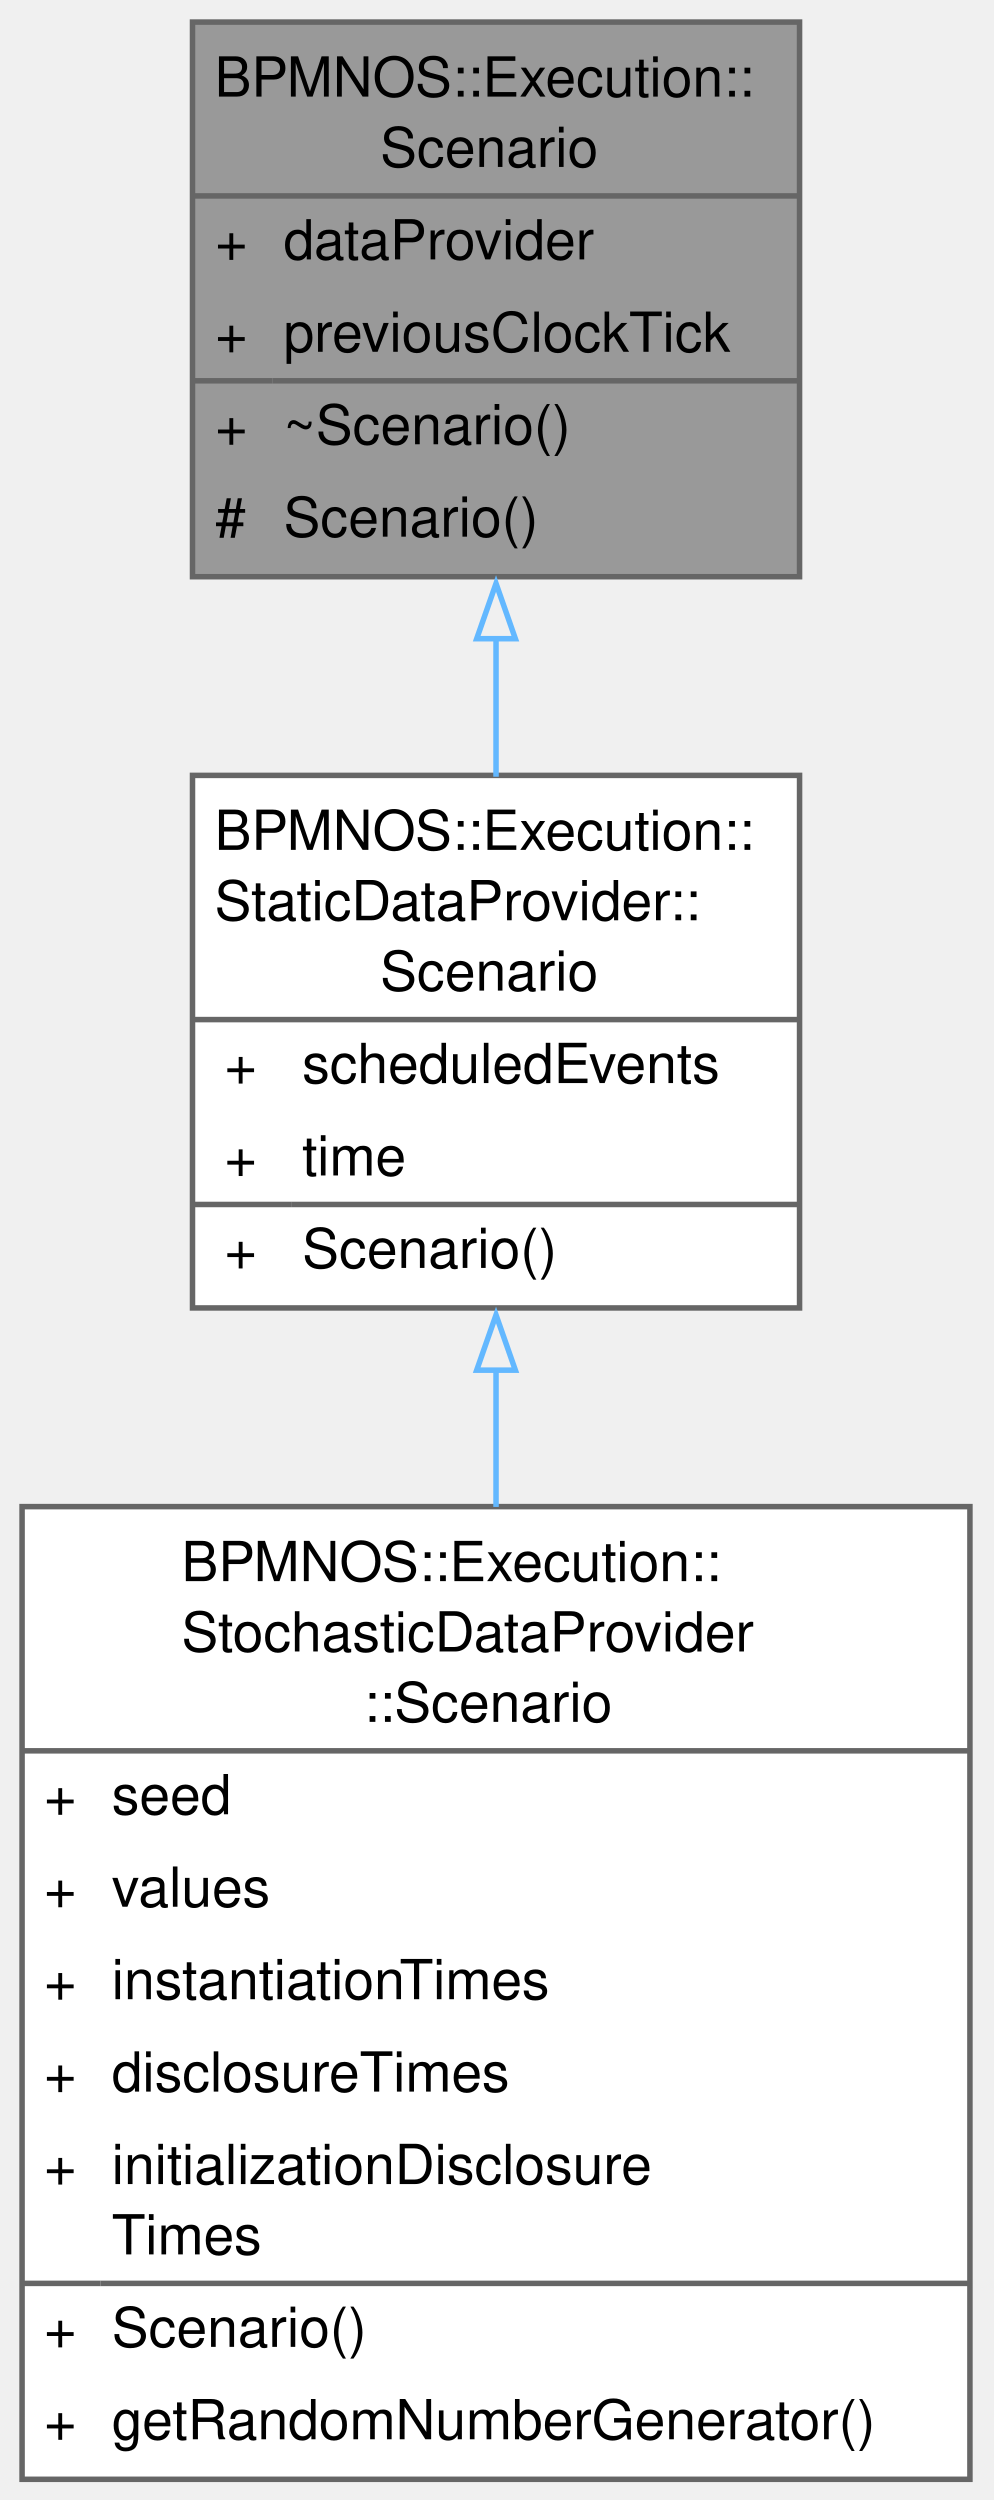
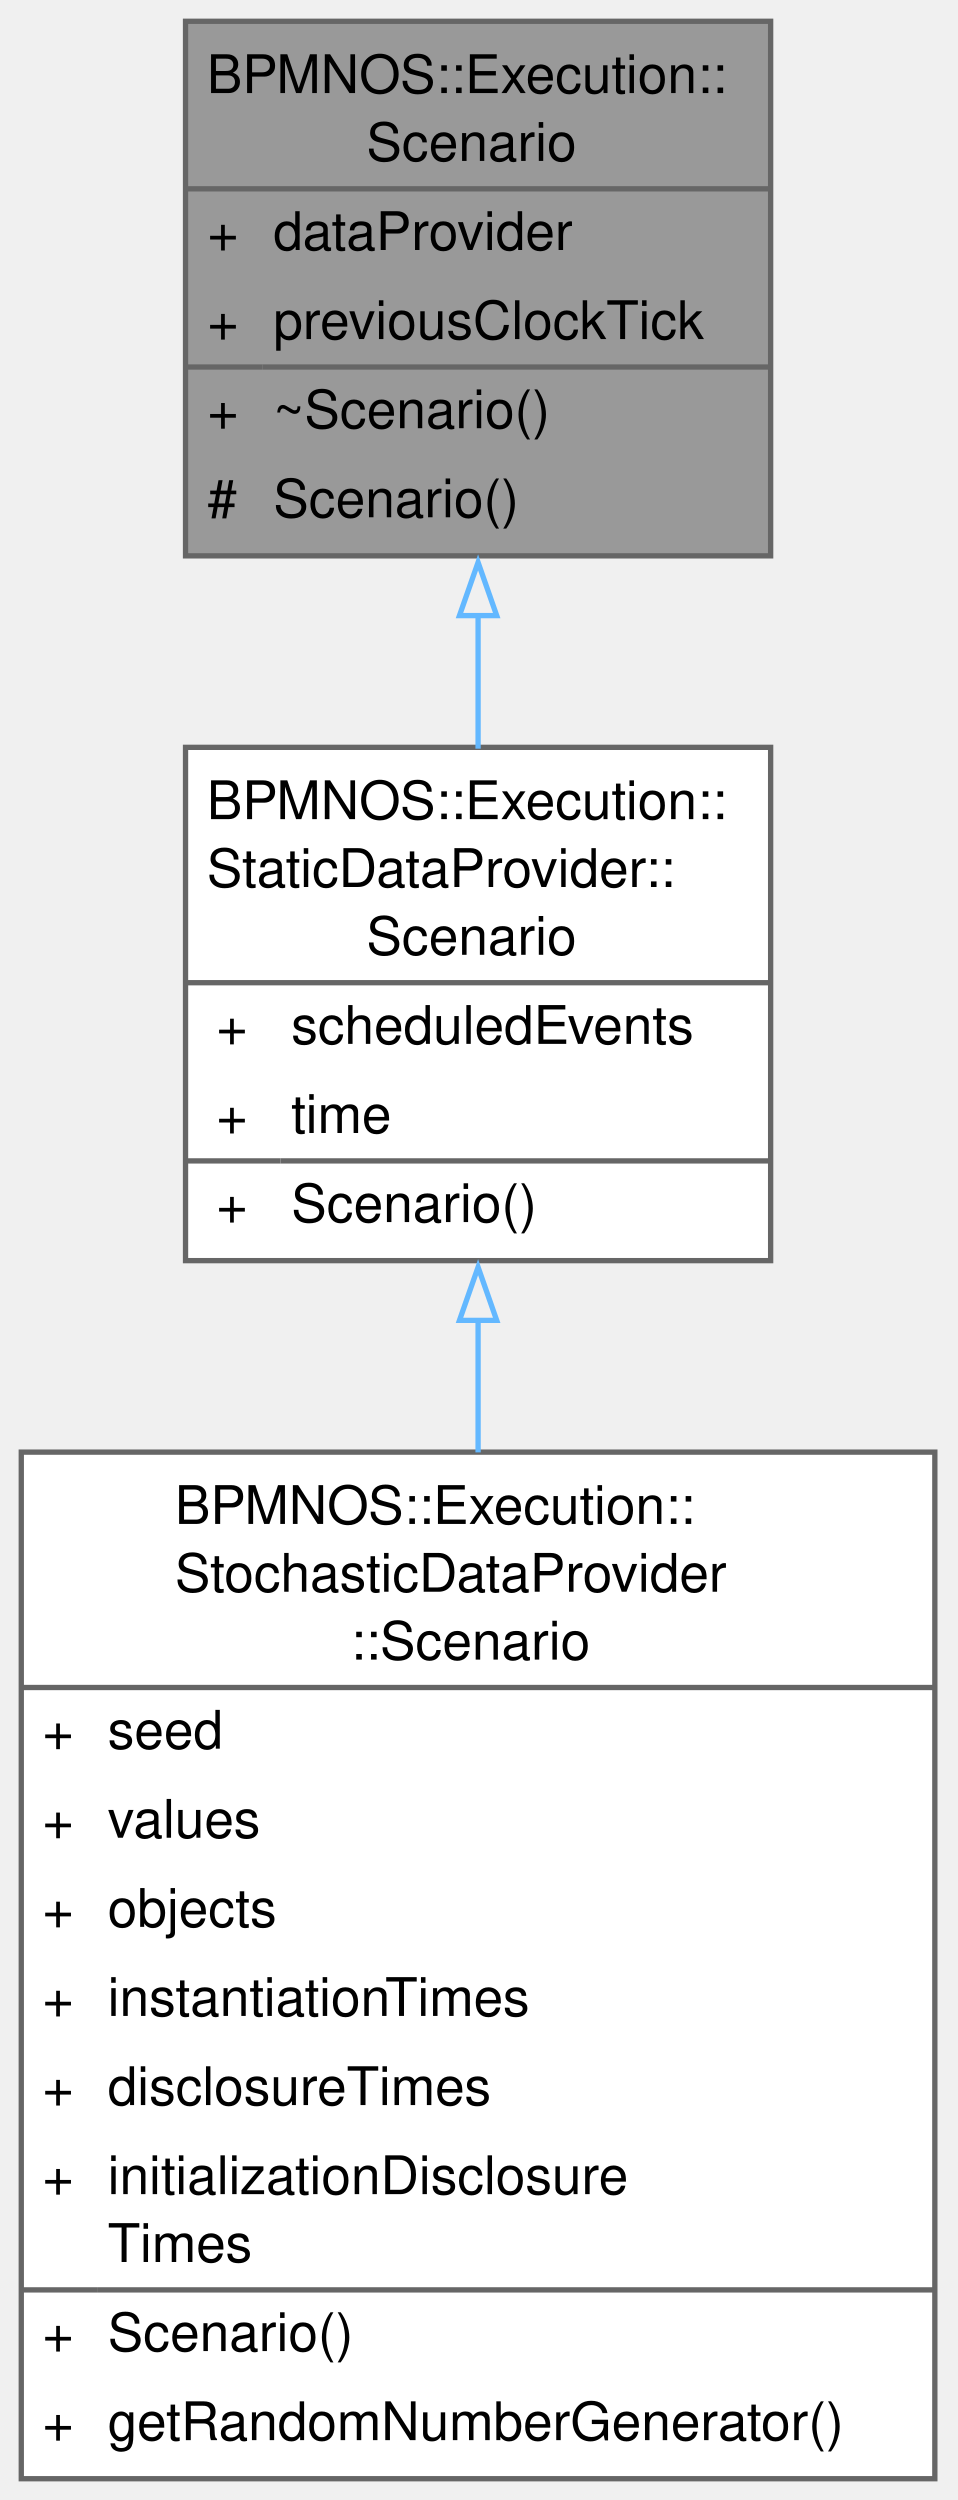
- <svg xmlns="http://www.w3.org/2000/svg" xmlns:xlink="http://www.w3.org/1999/xlink" width="180pt" height="453pt" viewBox="0.00 0.00 180.00 453.00">
-   <g id="graph0" class="graph" transform="scale(1 1) rotate(0) translate(4 449.25)">
+ <svg xmlns="http://www.w3.org/2000/svg" xmlns:xlink="http://www.w3.org/1999/xlink" width="180pt" height="470pt" viewBox="0.00 0.00 180.00 470.00">
+   <g id="graph0" class="graph" transform="scale(1 1) rotate(0) translate(4 466)">
    <g id="Node000001" class="node">
      <g id="a_Node000001">
        <a xlink:title="Base class of the scenarios the data providers create.">
-           <polygon fill="#999999" stroke="none" points="140.88,-445.25 30.88,-445.25 30.88,-344.75 140.88,-344.75 140.88,-445.25" />
-           <text xml:space="preserve" text-anchor="start" x="34.88" y="-431.75" font-family="Helvetica,sans-Serif" font-size="10.00">BPMNOS::Execution::</text>
-           <text xml:space="preserve" text-anchor="start" x="64.88" y="-419" font-family="Helvetica,sans-Serif" font-size="10.00">Scenario</text>
+           <polygon fill="#999999" stroke="none" points="140.88,-462 30.88,-462 30.88,-361.5 140.88,-361.5 140.88,-462" />
+           <text xml:space="preserve" text-anchor="start" x="34.88" y="-448.5" font-family="Helvetica,sans-Serif" font-size="10.00">BPMNOS::Execution::</text>
+           <text xml:space="preserve" text-anchor="start" x="64.88" y="-435.75" font-family="Helvetica,sans-Serif" font-size="10.00">Scenario</text>
+           <text xml:space="preserve" text-anchor="start" x="35" y="-419" font-family="Helvetica,sans-Serif" font-size="10.00">+</text>
+           <text xml:space="preserve" text-anchor="start" x="47.38" y="-419" font-family="Helvetica,sans-Serif" font-size="10.00">dataProvider</text>
          <text xml:space="preserve" text-anchor="start" x="35" y="-402.25" font-family="Helvetica,sans-Serif" font-size="10.00">+</text>
-           <text xml:space="preserve" text-anchor="start" x="47.38" y="-402.25" font-family="Helvetica,sans-Serif" font-size="10.00">dataProvider</text>
+           <text xml:space="preserve" text-anchor="start" x="47.38" y="-402.25" font-family="Helvetica,sans-Serif" font-size="10.00">previousClockTick</text>
          <text xml:space="preserve" text-anchor="start" x="35" y="-385.5" font-family="Helvetica,sans-Serif" font-size="10.00">+</text>
-           <text xml:space="preserve" text-anchor="start" x="47.38" y="-385.5" font-family="Helvetica,sans-Serif" font-size="10.00">previousClockTick</text>
-           <text xml:space="preserve" text-anchor="start" x="35" y="-368.75" font-family="Helvetica,sans-Serif" font-size="10.00">+</text>
-           <text xml:space="preserve" text-anchor="start" x="47.38" y="-368.75" font-family="Helvetica,sans-Serif" font-size="10.00">~Scenario()</text>
-           <text xml:space="preserve" text-anchor="start" x="35" y="-352" font-family="Helvetica,sans-Serif" font-size="10.00">#</text>
-           <text xml:space="preserve" text-anchor="start" x="47.38" y="-352" font-family="Helvetica,sans-Serif" font-size="10.00">Scenario()</text>
-           <polygon fill="#666666" stroke="#666666" points="30.88,-413.75 30.88,-413.75 140.88,-413.75 140.88,-413.75 30.88,-413.75" />
-           <polygon fill="#666666" stroke="#666666" points="30.88,-380.25 30.88,-380.25 45.38,-380.25 45.38,-380.25 30.88,-380.25" />
-           <polygon fill="#666666" stroke="#666666" points="45.38,-380.25 45.38,-380.25 140.88,-380.25 140.88,-380.25 45.38,-380.25" />
-           <polygon fill="none" stroke="#666666" points="30.88,-344.75 30.88,-445.25 140.88,-445.25 140.88,-344.75 30.88,-344.75" />
+           <text xml:space="preserve" text-anchor="start" x="47.38" y="-385.5" font-family="Helvetica,sans-Serif" font-size="10.00">~Scenario()</text>
+           <text xml:space="preserve" text-anchor="start" x="35" y="-368.75" font-family="Helvetica,sans-Serif" font-size="10.00">#</text>
+           <text xml:space="preserve" text-anchor="start" x="47.38" y="-368.75" font-family="Helvetica,sans-Serif" font-size="10.00">Scenario()</text>
+           <polygon fill="#666666" stroke="#666666" points="30.88,-430.5 30.88,-430.5 140.88,-430.5 140.88,-430.5 30.88,-430.5" />
+           <polygon fill="#666666" stroke="#666666" points="30.88,-397 30.88,-397 45.38,-397 45.38,-397 30.88,-397" />
+           <polygon fill="#666666" stroke="#666666" points="45.38,-397 45.38,-397 140.88,-397 140.88,-397 45.38,-397" />
+           <polygon fill="none" stroke="#666666" points="30.88,-361.5 30.88,-462 140.88,-462 140.88,-361.5 30.88,-361.5" />
        </a>
      </g>
    </g>
    <g id="Node000002" class="node">
      <g id="a_Node000002">
        <a xlink:href="classBPMNOS_1_1Execution_1_1StaticDataProvider_1_1Scenario.html" target="_top" xlink:title="Scenario holding the events scheduled for a run.">
-           <polygon fill="white" stroke="none" points="140.88,-308.75 30.88,-308.75 30.88,-212.25 140.88,-212.25 140.88,-308.75" />
-           <text xml:space="preserve" text-anchor="start" x="34.88" y="-295.25" font-family="Helvetica,sans-Serif" font-size="10.00">BPMNOS::Execution::</text>
-           <text xml:space="preserve" text-anchor="start" x="34.88" y="-282.5" font-family="Helvetica,sans-Serif" font-size="10.00">StaticDataProvider::</text>
-           <text xml:space="preserve" text-anchor="start" x="64.88" y="-269.75" font-family="Helvetica,sans-Serif" font-size="10.00">Scenario</text>
+           <polygon fill="white" stroke="none" points="140.88,-325.5 30.88,-325.5 30.88,-229 140.88,-229 140.88,-325.5" />
+           <text xml:space="preserve" text-anchor="start" x="34.88" y="-312" font-family="Helvetica,sans-Serif" font-size="10.00">BPMNOS::Execution::</text>
+           <text xml:space="preserve" text-anchor="start" x="34.88" y="-299.25" font-family="Helvetica,sans-Serif" font-size="10.00">StaticDataProvider::</text>
+           <text xml:space="preserve" text-anchor="start" x="64.88" y="-286.5" font-family="Helvetica,sans-Serif" font-size="10.00">Scenario</text>
+           <text xml:space="preserve" text-anchor="start" x="36.69" y="-269.75" font-family="Helvetica,sans-Serif" font-size="10.00">+</text>
+           <text xml:space="preserve" text-anchor="start" x="50.75" y="-269.75" font-family="Helvetica,sans-Serif" font-size="10.00">scheduledEvents</text>
          <text xml:space="preserve" text-anchor="start" x="36.69" y="-253" font-family="Helvetica,sans-Serif" font-size="10.00">+</text>
-           <text xml:space="preserve" text-anchor="start" x="50.75" y="-253" font-family="Helvetica,sans-Serif" font-size="10.00">scheduledEvents</text>
+           <text xml:space="preserve" text-anchor="start" x="50.75" y="-253" font-family="Helvetica,sans-Serif" font-size="10.00">time</text>
          <text xml:space="preserve" text-anchor="start" x="36.69" y="-236.25" font-family="Helvetica,sans-Serif" font-size="10.00">+</text>
-           <text xml:space="preserve" text-anchor="start" x="50.75" y="-236.25" font-family="Helvetica,sans-Serif" font-size="10.00">time</text>
-           <text xml:space="preserve" text-anchor="start" x="36.69" y="-219.5" font-family="Helvetica,sans-Serif" font-size="10.00">+</text>
-           <text xml:space="preserve" text-anchor="start" x="50.75" y="-219.5" font-family="Helvetica,sans-Serif" font-size="10.00">Scenario()</text>
-           <polygon fill="#666666" stroke="#666666" points="30.88,-264.5 30.88,-264.5 140.88,-264.5 140.88,-264.5 30.88,-264.5" />
-           <polygon fill="#666666" stroke="#666666" points="30.88,-231 30.88,-231 48.75,-231 48.75,-231 30.88,-231" />
-           <polygon fill="#666666" stroke="#666666" points="48.75,-231 48.75,-231 140.88,-231 140.88,-231 48.75,-231" />
-           <polygon fill="none" stroke="#666666" points="30.88,-212.25 30.88,-308.75 140.88,-308.75 140.88,-212.25 30.88,-212.25" />
+           <text xml:space="preserve" text-anchor="start" x="50.75" y="-236.25" font-family="Helvetica,sans-Serif" font-size="10.00">Scenario()</text>
+           <polygon fill="#666666" stroke="#666666" points="30.88,-281.25 30.88,-281.25 140.88,-281.25 140.88,-281.25 30.88,-281.25" />
+           <polygon fill="#666666" stroke="#666666" points="30.88,-247.75 30.88,-247.75 48.75,-247.75 48.75,-247.75 30.88,-247.75" />
+           <polygon fill="#666666" stroke="#666666" points="48.75,-247.75 48.75,-247.75 140.88,-247.75 140.88,-247.75 48.75,-247.75" />
+           <polygon fill="none" stroke="#666666" points="30.88,-229 30.88,-325.5 140.88,-325.5 140.88,-229 30.88,-229" />
        </a>
      </g>
    </g>
    <g id="edge1_Node000001_Node000002" class="edge">
      <g id="a_edge1_Node000001_Node000002">
        <a xlink:title=" ">
-           <path fill="none" stroke="#63b8ff" d="M85.88,-333.66C85.88,-325.22 85.88,-316.64 85.88,-308.5" />
-           <polygon fill="none" stroke="#63b8ff" points="82.38,-333.52 85.88,-343.52 89.38,-333.52 82.38,-333.52" />
+           <path fill="none" stroke="#63b8ff" d="M85.88,-350.41C85.88,-341.97 85.88,-333.39 85.88,-325.25" />
+           <polygon fill="none" stroke="#63b8ff" points="82.38,-350.27 85.88,-360.27 89.38,-350.27 82.38,-350.27" />
        </a>
      </g>
    </g>
    <g id="Node000003" class="node">
      <g id="a_Node000003">
        <a xlink:href="classBPMNOS_1_1Execution_1_1StochasticDataProvider_1_1Scenario.html" target="_top" xlink:title="Scenario holding a realisation of the instance data.">
-           <polygon fill="white" stroke="none" points="171.75,-176.25 0,-176.25 0,0 171.75,0 171.75,-176.25" />
-           <text xml:space="preserve" text-anchor="start" x="28.88" y="-162.75" font-family="Helvetica,sans-Serif" font-size="10.00">BPMNOS::Execution::</text>
-           <text xml:space="preserve" text-anchor="start" x="28.88" y="-150" font-family="Helvetica,sans-Serif" font-size="10.00">StochasticDataProvider</text>
-           <text xml:space="preserve" text-anchor="start" x="61.88" y="-137.25" font-family="Helvetica,sans-Serif" font-size="10.00">::Scenario</text>
+           <polygon fill="white" stroke="none" points="171.75,-193 0,-193 0,0 171.75,0 171.75,-193" />
+           <text xml:space="preserve" text-anchor="start" x="28.88" y="-179.5" font-family="Helvetica,sans-Serif" font-size="10.00">BPMNOS::Execution::</text>
+           <text xml:space="preserve" text-anchor="start" x="28.88" y="-166.75" font-family="Helvetica,sans-Serif" font-size="10.00">StochasticDataProvider</text>
+           <text xml:space="preserve" text-anchor="start" x="61.88" y="-154" font-family="Helvetica,sans-Serif" font-size="10.00">::Scenario</text>
+           <text xml:space="preserve" text-anchor="start" x="4" y="-137.25" font-family="Helvetica,sans-Serif" font-size="10.00">+</text>
+           <text xml:space="preserve" text-anchor="start" x="16.25" y="-137.25" font-family="Helvetica,sans-Serif" font-size="10.00">seed</text>
          <text xml:space="preserve" text-anchor="start" x="4" y="-120.5" font-family="Helvetica,sans-Serif" font-size="10.00">+</text>
-           <text xml:space="preserve" text-anchor="start" x="16.25" y="-120.5" font-family="Helvetica,sans-Serif" font-size="10.00">seed</text>
+           <text xml:space="preserve" text-anchor="start" x="16.25" y="-120.5" font-family="Helvetica,sans-Serif" font-size="10.00">values</text>
          <text xml:space="preserve" text-anchor="start" x="4" y="-103.75" font-family="Helvetica,sans-Serif" font-size="10.00">+</text>
-           <text xml:space="preserve" text-anchor="start" x="16.25" y="-103.75" font-family="Helvetica,sans-Serif" font-size="10.00">values</text>
+           <text xml:space="preserve" text-anchor="start" x="16.25" y="-103.75" font-family="Helvetica,sans-Serif" font-size="10.00">objects</text>
          <text xml:space="preserve" text-anchor="start" x="4" y="-87" font-family="Helvetica,sans-Serif" font-size="10.00">+</text>
          <text xml:space="preserve" text-anchor="start" x="16.25" y="-87" font-family="Helvetica,sans-Serif" font-size="10.00">instantiationTimes</text>
          <text xml:space="preserve" text-anchor="start" x="4" y="-70.25" font-family="Helvetica,sans-Serif" font-size="10.00">+</text>
          <text xml:space="preserve" text-anchor="start" x="16.25" y="-70.25" font-family="Helvetica,sans-Serif" font-size="10.00">disclosureTimes</text>
          <text xml:space="preserve" text-anchor="start" x="4" y="-53.5" font-family="Helvetica,sans-Serif" font-size="10.00">+</text>
          <text xml:space="preserve" text-anchor="start" x="16.25" y="-53.5" font-family="Helvetica,sans-Serif" font-size="10.00">initializationDisclosure</text>
          <text xml:space="preserve" text-anchor="start" x="16.25" y="-40.75" font-family="Helvetica,sans-Serif" font-size="10.00">Times</text>
          <text xml:space="preserve" text-anchor="start" x="4" y="-24" font-family="Helvetica,sans-Serif" font-size="10.00">+</text>
          <text xml:space="preserve" text-anchor="start" x="16.25" y="-24" font-family="Helvetica,sans-Serif" font-size="10.00">Scenario()</text>
          <text xml:space="preserve" text-anchor="start" x="4" y="-7.25" font-family="Helvetica,sans-Serif" font-size="10.00">+</text>
          <text xml:space="preserve" text-anchor="start" x="16.25" y="-7.25" font-family="Helvetica,sans-Serif" font-size="10.00">getRandomNumberGenerator()</text>
-           <polygon fill="#666666" stroke="#666666" points="0,-132 0,-132 171.75,-132 171.75,-132 0,-132" />
+           <polygon fill="#666666" stroke="#666666" points="0,-148.75 0,-148.75 171.75,-148.75 171.75,-148.75 0,-148.75" />
          <polygon fill="#666666" stroke="#666666" points="0,-35.5 0,-35.5 14.25,-35.5 14.25,-35.5 0,-35.5" />
          <polygon fill="#666666" stroke="#666666" points="14.25,-35.5 14.25,-35.5 171.75,-35.5 171.75,-35.5 14.25,-35.5" />
-           <polygon fill="none" stroke="#666666" points="0,0 0,-176.25 171.75,-176.25 171.75,0 0,0" />
+           <polygon fill="none" stroke="#666666" points="0,0 0,-193 171.75,-193 171.75,0 0,0" />
        </a>
      </g>
    </g>
    <g id="edge2_Node000002_Node000003" class="edge">
      <g id="a_edge2_Node000002_Node000003">
        <a xlink:title=" ">
-           <path fill="none" stroke="#63b8ff" d="M85.88,-201.01C85.88,-192.98 85.88,-184.6 85.88,-176.19" />
-           <polygon fill="none" stroke="#63b8ff" points="82.38,-200.98 85.88,-210.98 89.38,-200.98 82.38,-200.98" />
+           <path fill="none" stroke="#63b8ff" d="M85.88,-217.84C85.88,-209.82 85.88,-201.43 85.88,-192.95" />
+           <polygon fill="none" stroke="#63b8ff" points="82.38,-217.77 85.88,-227.77 89.38,-217.77 82.38,-217.77" />
        </a>
      </g>
    </g>
  </g>
</svg>
